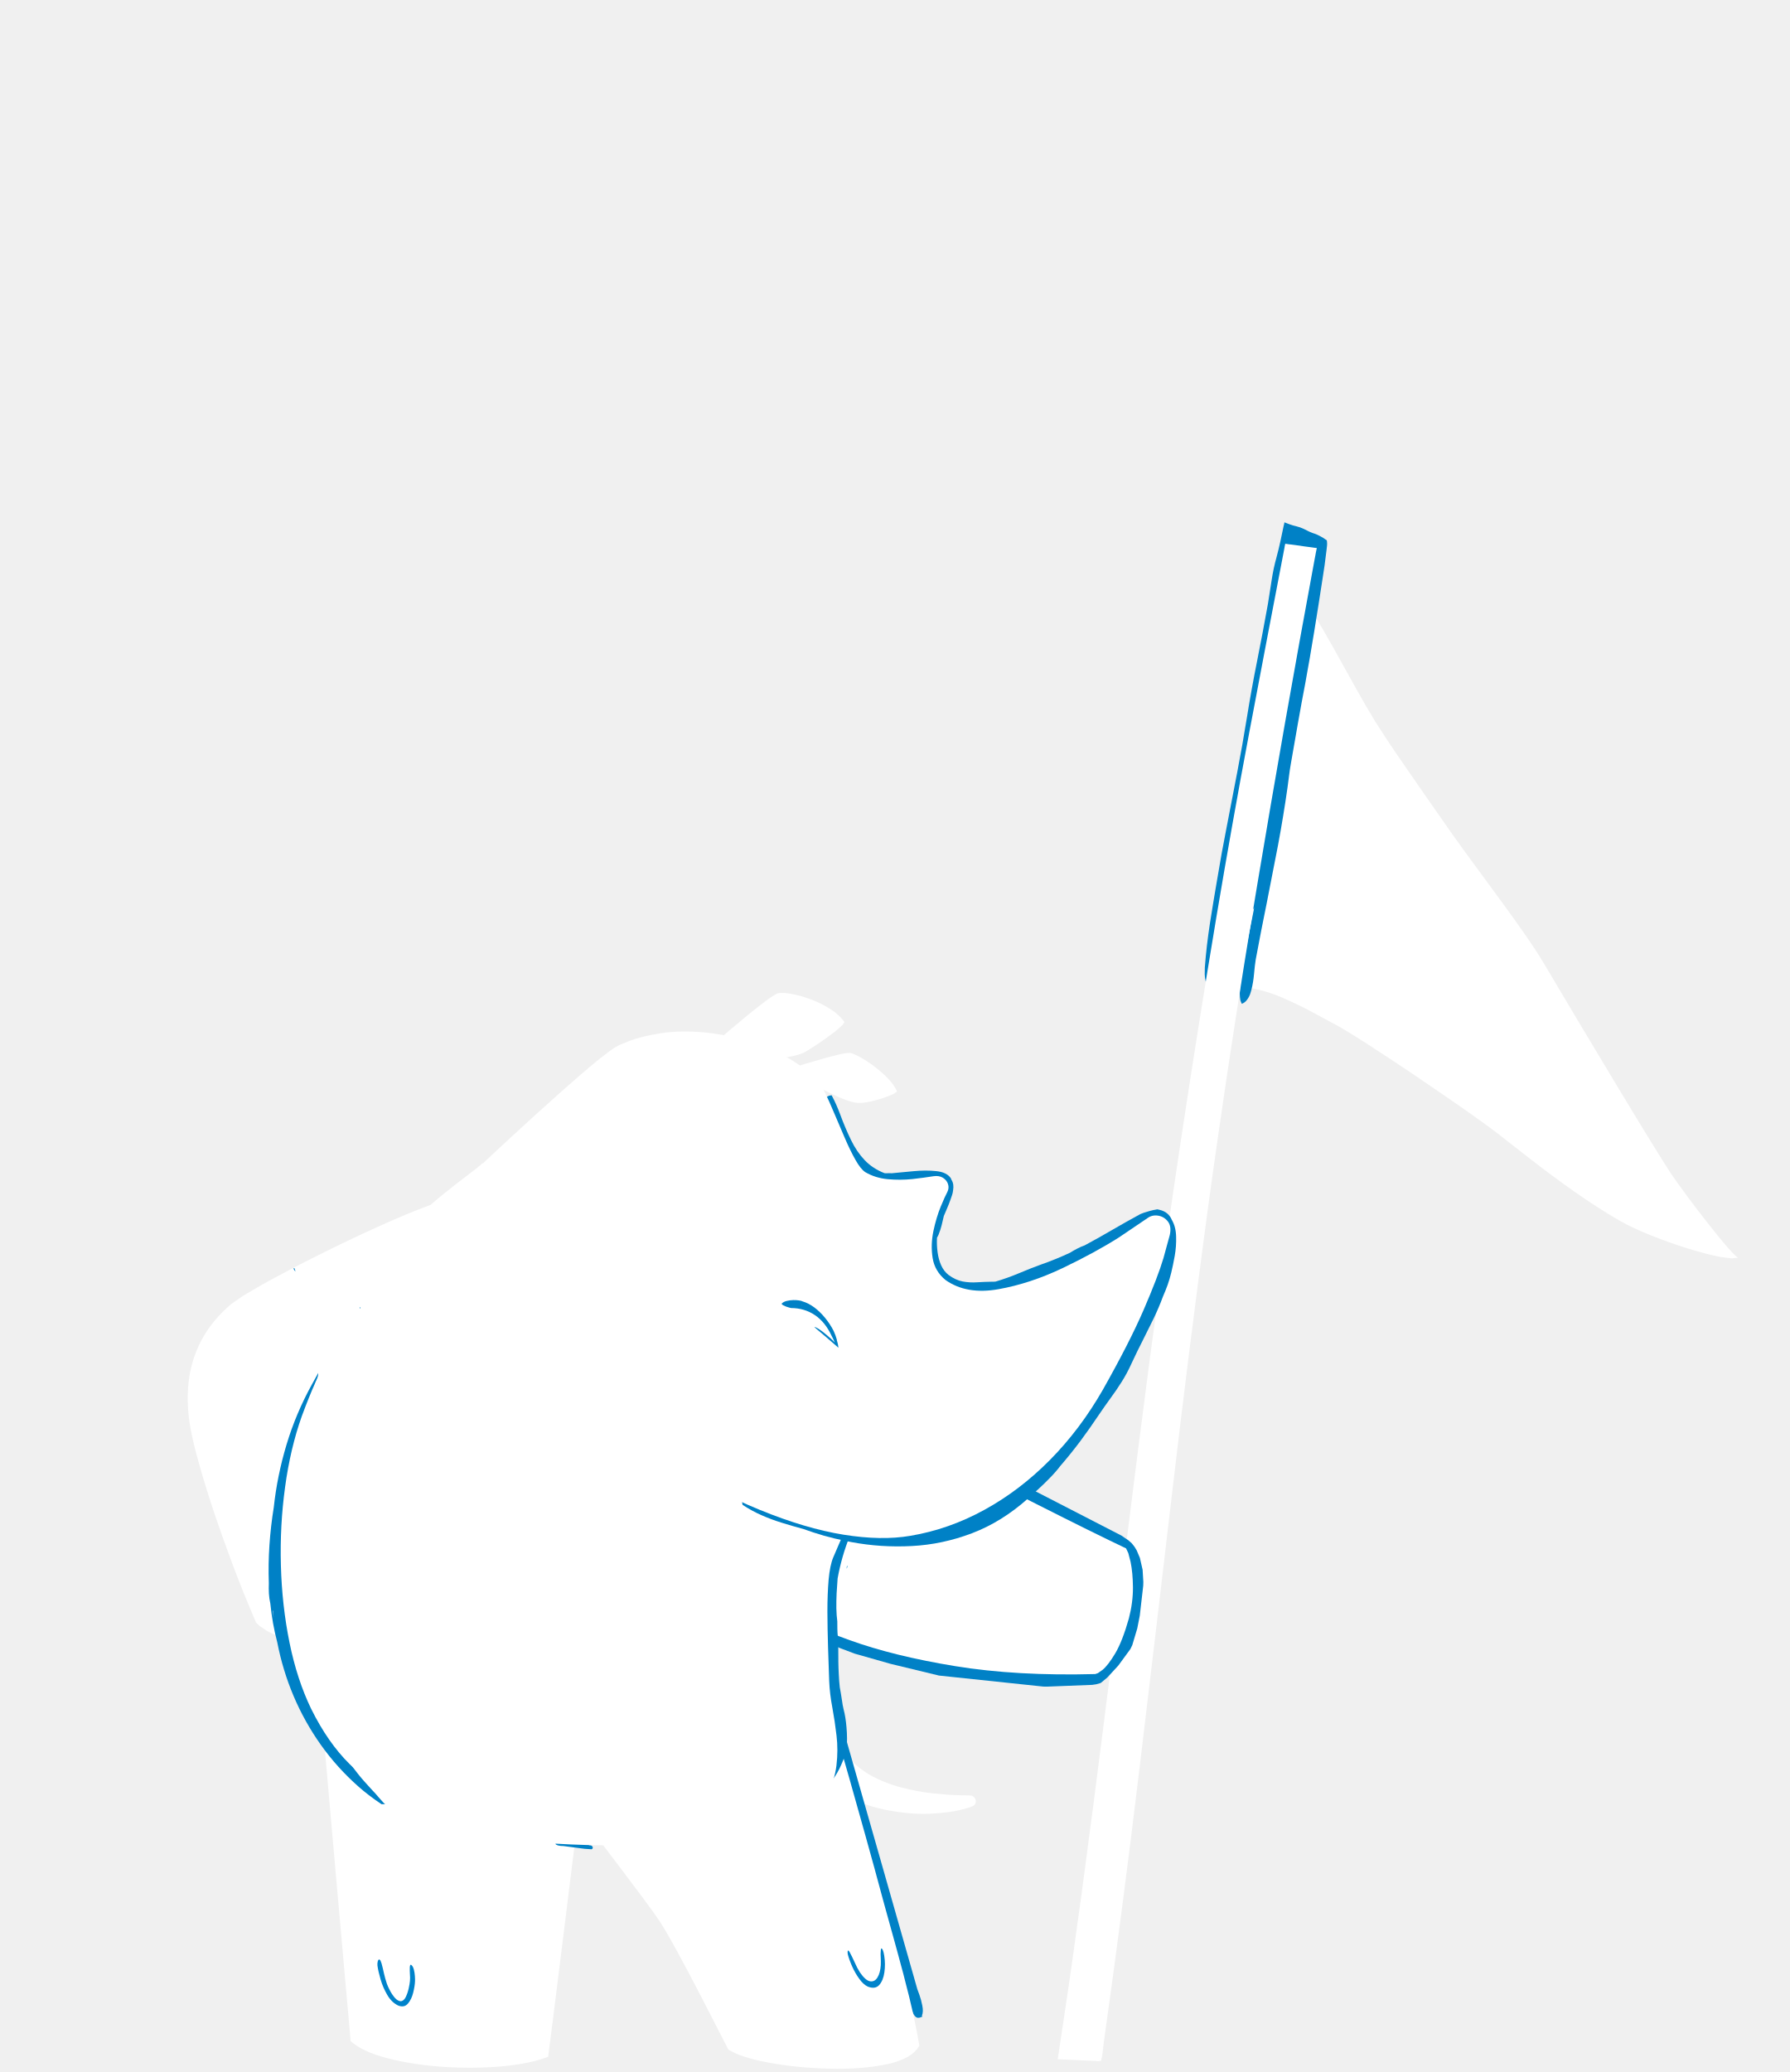
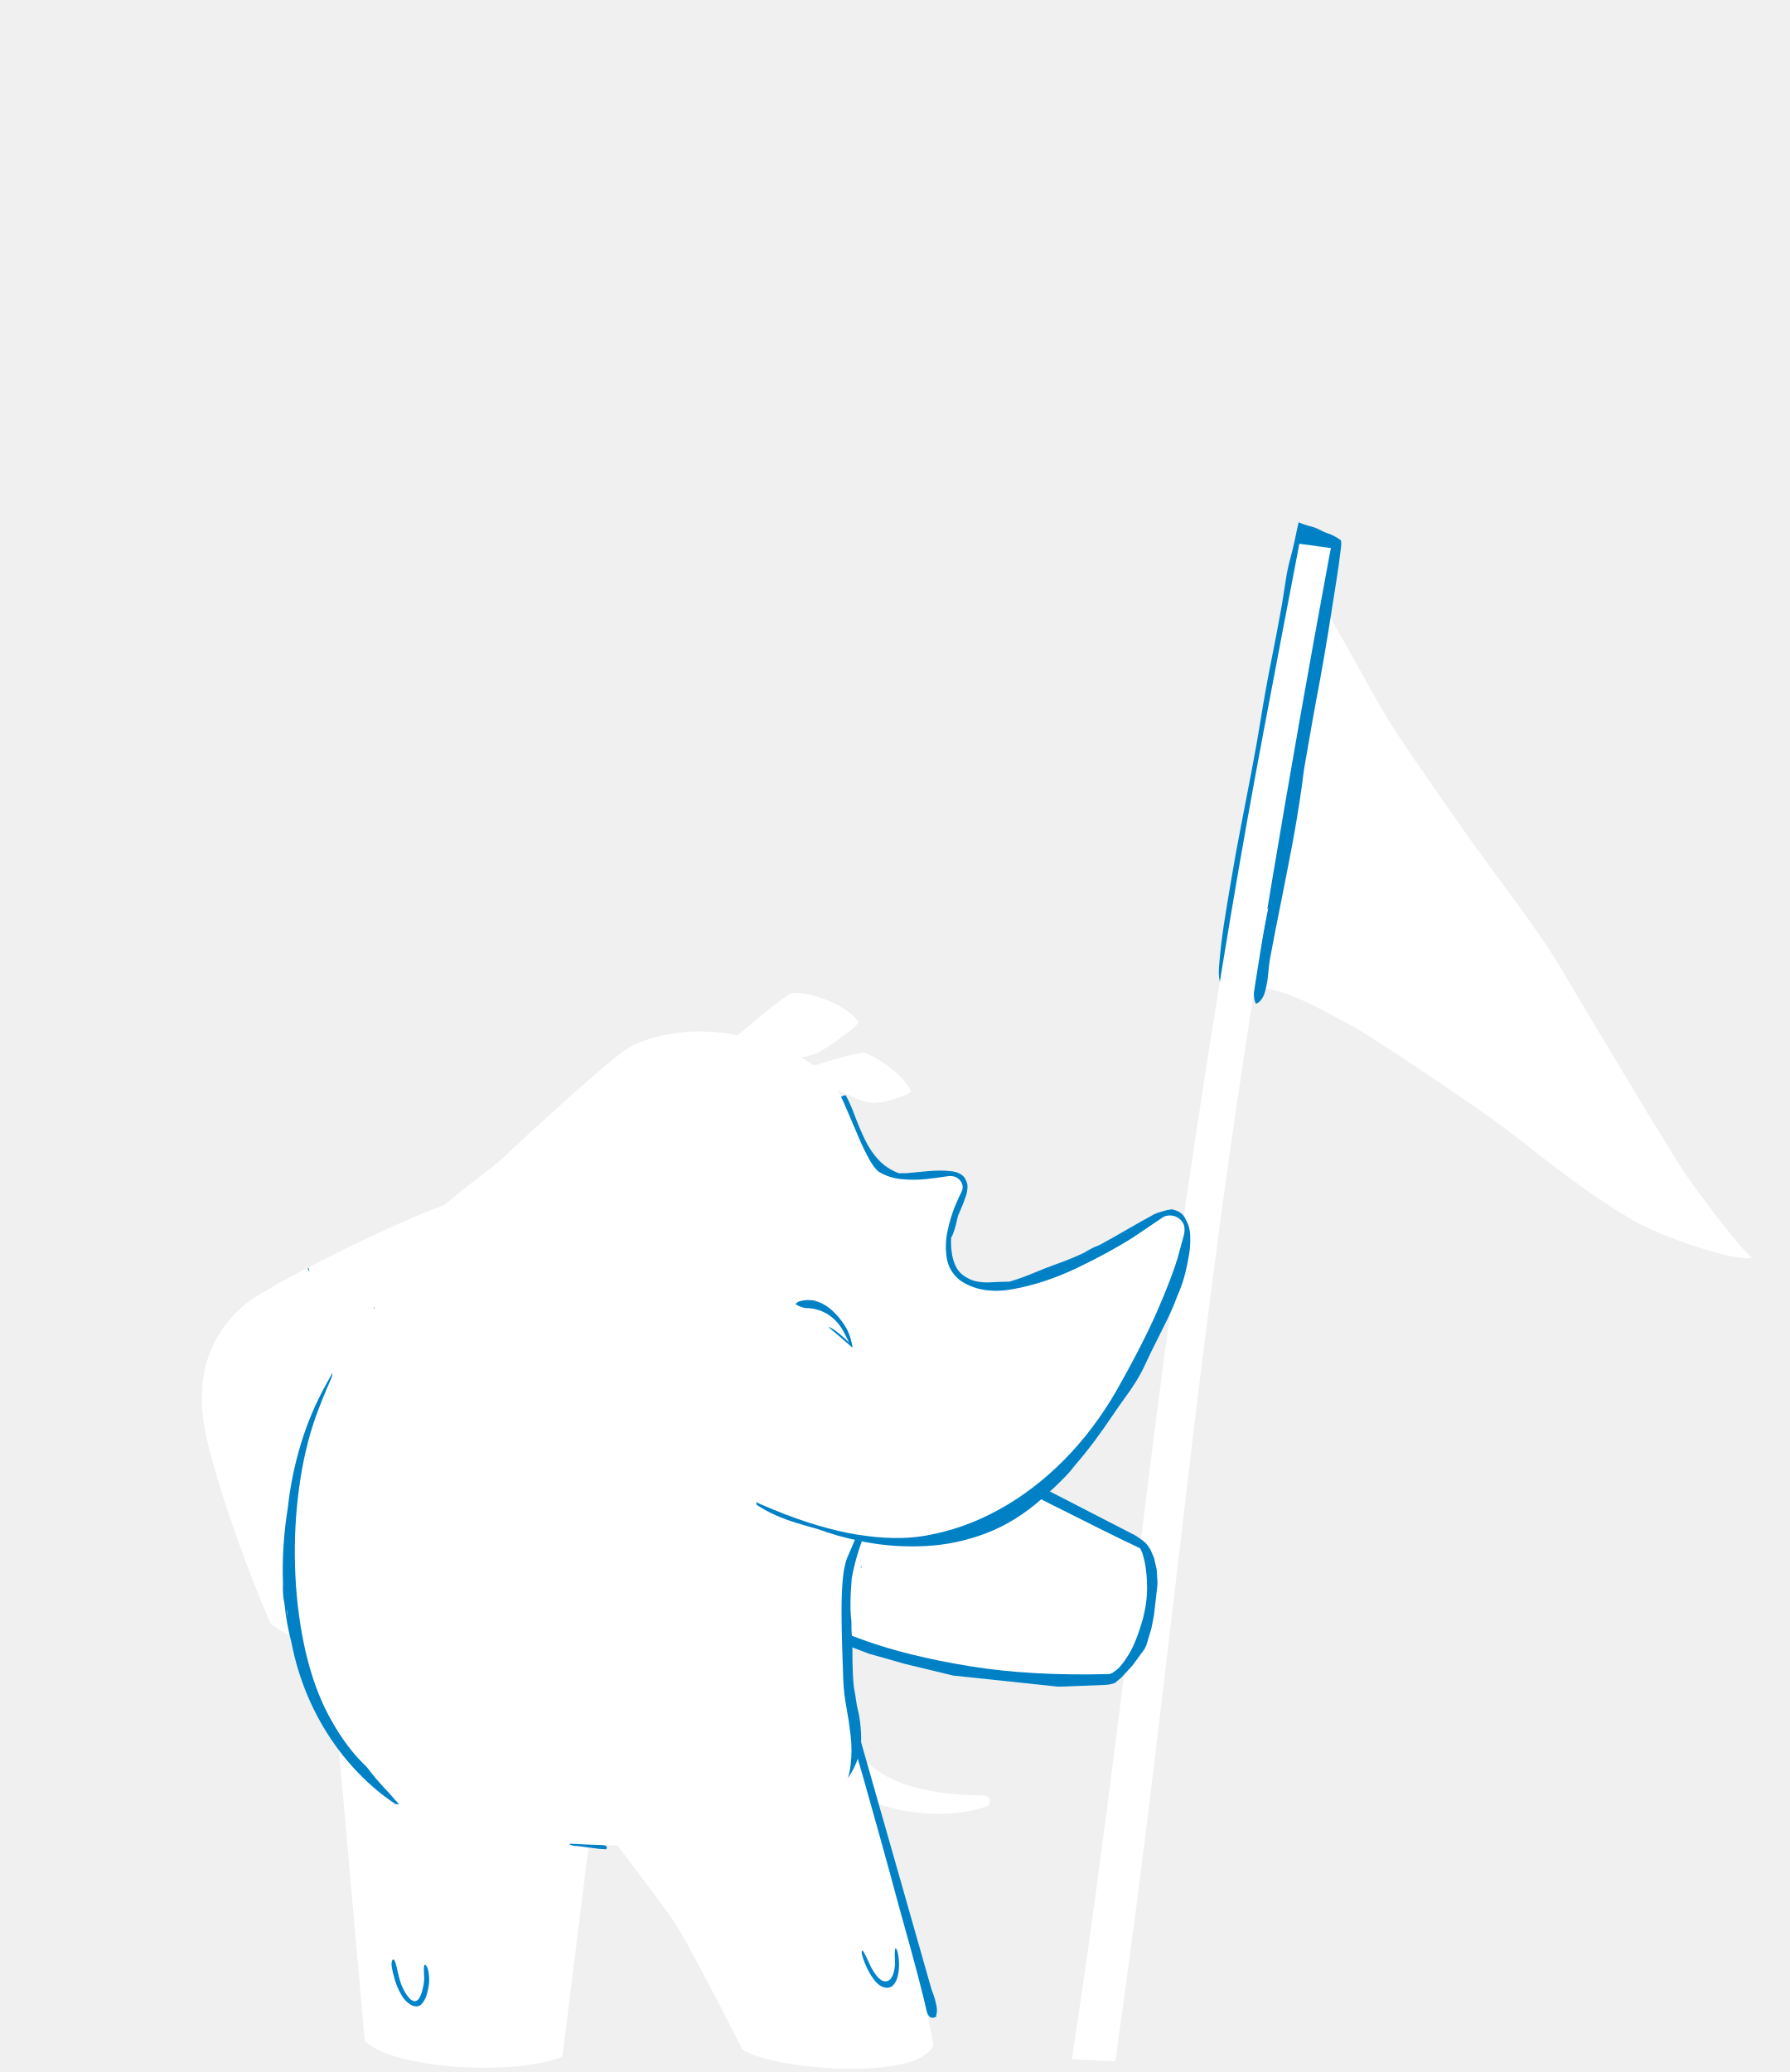
- <svg xmlns="http://www.w3.org/2000/svg" xmlns:xlink="http://www.w3.org/1999/xlink" preserveAspectRatio="none" width="760" height="880" viewBox="620 10 760 880">
+ <svg xmlns="http://www.w3.org/2000/svg" xmlns:xlink="http://www.w3.org/1999/xlink" preserveAspectRatio="none" width="760" height="880" viewBox="614 10 760 880">
  <defs>
    <path fill="#FFF" d="M1325.05 341q-8.9-5.55-17.9-10.55-8.95-5-15.6-7.95-12.35-5.35-24.6-9.7-12.3-4.35-23.15-7.75-10.85-3.4-18.95-5.9-5.95-1.85-18.25-6.25-12.3-4.45-26.55-9.75-14.25-5.35-26-9.95-11.7-4.6-16.5-6.85-5.15-2.4-12.25-5.65-7.05-3.25-14.5-7.2t-13.7-8.4q-6.3-4.45-9.8-9.2l-33.5 132.8q2.45.8 8.55.3 6.1-.5 14.05-1.6 7.9-1.15 15.75-2.25 7.9-1.1 13.85-1.6 6-.4 14.35-.6 8.35-.15 17.9-.2 9.55-.1 19.2-.1 6.55.05 14.75.25 8.15.2 16.65.4 8.5.2 16 .15 7.45-.05 12.5-.55 10.3-1.1 23.6-2.4 13.3-1.3 26.6-2.55 13.3-1.25 23.65-2.1 10.35-.85 14.7-1 4.2-.1 10.45.1 6.3.15 12.95.6 6.65.4 11.8.95 5.2.6 7.15 1.3l-2.75-2.7-5.15-3.95q-6.4-4.6-15.3-10.15z" id="a" />
    <path fill="#0081c6" d="M1093.15 183.4q-.7-.35-1.45-.6-.75-.2-1.45-.5-.85-.3-1.6-.7-.8-.4-1.6-.75-1.3-.6-2.8-.95-1.45-.3-2.9-.8l-.8-.3q-.7-.25-1.25-.45-.05.4-.15.85l-.15.6q-.65 3.15-1.25 6.35-.65 3.2-1.45 6.35-1.2 4.55-1.85 9.35-.65 4.8-1.35 9.5-1.9 11.6-4.05 23.2-2.15 11.55-3.85 23.2-1.6 10.95-3.55 21.9l-3.9 21.9q-2 10.9-3.65 21.9-1.4 8.8-2.65 17.65-1.25 8.9-1.8 17.8-.05 1.4 0 2.85.05 1.45.45 2.85l.3.75q.3.65.45 1.2.35.55.9 1 .6.45 1.15.35 1.05-.2 1.55-1.05.45-.8.65-1.85t.35-1.95q3.3-15.7 6.1-31.55 2.8-15.8 5.8-31.6 1.75-8.85 4.4-17.45 2.7-8.6 5.7-17.1.15-.35.3-.75l.55-1.55q.2-.65.4-1.2-.1.45-.2.95l-.05.45-.05.2q-.75 4-1.25 8t-1.25 7.95q-1.35 6.85-2.9 13.9-1.55 7.05-2.6 14.1-1.1 7.1-.95 14.1.05 1.75 0 3.15-.1 1.4-.45 3.2-.3 1.4-.6 2.9-.3 1.45-.3 2.95l.1 1.1.25.5.35-.1.45-.75q-.05.45-.15.95l-.05.4-.05.2q-1.2 6.6-2.4 13-1.2 6.45-2 13.1-.3 2.4-.55 4.85-.3 2.45.15 4.85l.05.25.15.4q.2.55.4.95.4-.15.8-.4l.45-.3q1.85-1.7 2.55-4.9.75-3.15 1-6.55.25-3.45.6-5.85 2-11.7 4.2-23.3 2.15-11.65 4.2-23.3 2-11.65 3.5-23.4.3-2.4.55-4.75.25-2.35.65-4.75 1.3-8.15 2.6-16.25t2.75-16.25q1.75-10.4 3.3-20.85 1.55-10.45 3-20.9.45-3.1.85-6.2.4-3.1.7-6.2.05-.75.15-1.55.1-.85 0-1.6l-.05-.45-.05-.2q0-.1-.1-.15l-.5-.3q-.25-.2-.8-.55l-1.1-.6-.9-.45z" id="b" />
    <path fill="#FFF" d="M1082.3 187.3l-1.05-.1q-.8-.1-1.5-.2-.1.45-.2 1l-.1.7q-6.65 37.35-13.15 74.75-6.5 37.35-12.25 74.9-6.8 44.6-12.9 89.25-6.1 44.65-11.45 89.5-4.25 36.45-8.25 72.9t-8.05 72.85q-4.05 36.45-8.45 72.9-1.55 12.85-3.2 25.75-1.65 12.9-3.4 25.75l-.1.8q-.1.4-.15.8l-.15 1.3q-.15 1-.25 1.9-.05.4-.15.95l-.05.4v.2q-.15.8-.25 1.6l-.2 1.6q-.05.4-.1.85l-.3 2.05q-.1.95-.25 1.8h1l.45.05h.25l6.7.2 6.65.2q.4 0 .85.05.45.05.85 0l.5-.1.2.1q.1.1.05 0l.2-.85q.35-1.35.5-3.25.15-1.9.35-3.4 7.05-55.85 12.95-111.85 5.9-56 11.65-112.05 5.75-56 12.45-111.9 8.15-66.65 18.3-133 10.1-66.3 21.4-132.45.1-.45.15-.85.1-.45.15-.85l.2-1.2q.2-.95.35-1.8-.5-.05-1.05-.1l-.7-.1-3.4-.4q-1.7-.2-3.4-.45-.4-.05-.85-.1-.45-.05-.85-.1z" id="c" />
    <path fill="#FFF" d="M882.55 535.5q-2.2-9.85-7.95-16.4-5.7-6.5-16.4-5.75-13.95 1.45-34.05 5.2-20.15 3.7-40.95 8.4-20.75 4.7-36.7 9l-13.4 3.95-8.15 3.1q-13.7 6.85-22.25 16.85-8.55 10-12.45 22.7-3.9 12.7-3.65 27.8.1 8.05 1.55 21.1 1.4 13 4 29.35 2.65 16.35 6.25 34.45 3.65 18.1 8.25 36.35l1.45 2.1 3.85 3.8q5.1 4.7 15.1 9.15 10 4.4 25 4.9 14.1 0 23.75-3.05 9.65-3.1 15-6.8l4.3-3.3 2.25-2.35q1.45-15.75 4.8-32.75 3.35-16.95 7.65-32.35 4.3-15.4 8.55-26.4 4.3-11 7.6-14.8 3.2-3.45 8.95-7.25 5.75-3.8 13.25-7.8 7.55-4.05 16.05-8.25 8.8-4.55 14.05-12 5.3-7.45 6.85-14.75 1.6-7.35-.7-11.6.55-4.5.45-13.65-.15-9.15-2.3-18.95z" id="d" />
    <path fill="#0081c6" d="M1137.8 562.05l-.85-2.65-.05-.05-.05-.15-.05-.05-1.5-2.15-1.95-1.85-4.3-2.9-8.95-4.6h-.1l-5.4-1.85-2.75-.6-5.65-.65H1095l-22 2.85-10.85 2.35-34.4 10.4-10.25 4.3-.05.05h-.05l-2.2 1.2-8.25 5.9-7.15 7.1-.95 1.15-.25-.75-.35-.45-1-.25-.95.5-.3.45-.05.65.3 3.1-2.3 3.55-.2.6.05.55.7.85 1 .2.5-.25.4-.5.3-.5 2.4 16.6 2.5 7.5 7.65 41.85 20.2 90 1.85 5.2 1.25 2.45.1.1.05.1 1.55 2.05 1.85 1.9 4.1 3.15 6.85 3.55 7.3 2.35 2.45.55h.05l18.75 2.55 8.15.45 11-.45 2.7-.55.05-.05h.1l11.85-4.8 9.05-4.9 4.2-3.05.15-.2.2-.15 1.35-2.3 1.05-2.5 8.15-27.3v-.05l.65-2.55 9.8-66.15.5-31.75-.55-23.7-1.15-10.55-4.6-17.4-.45-7.5z" id="e" />
    <path fill="#FFF" d="M1101.4 492q-12.1-13.65-27.4-26.3-15.3-12.7-30.5-20.35-15.15-7.7-26.75-6.45-14.25 2.2-21.4 8.35-7.2 6.15-9.6 14.3-2.4 8.15-2.2 16.45.15 8.25.6 14.7.3 6.25 3.05 21.4 2.75 15.2 7.15 36.45 4.4 21.25 9.7 45.7 5.3 24.4 10.7 49.05 4.75 21.55 8.95 41.15 4.25 19.6 7.55 35.5 3.3 15.95 5.3 26.5l2.55 2.15 4.95 2.75q6.15 3.05 15.3 5.5 9.2 2.4 19.65 2.35 14.9-.4 23.45-2.9 8.5-2.55 12.15-5.25l2.75-2.35 1-1.5q13.75-48.15 17.35-87.6 3.6-39.4.85-69.25-2.75-29.8-8.1-49.05-5.35-19.25-9.5-27-5.45-10.65-17.55-24.3z" id="f" />
    <path fill="#FFF" d="M656.95 766.95l-8.05-.8q-1.6 0-2.6 1.1-1.05 1.1-1.1 2.55-.05 1.5 1.3 2.7l2.6 1.4 5.45 2.2q6.9 2.6 18.4 4.6 11.45 2 26.2 1.2 14.7-.75 31.5-6.45 11.65-4.35 21.95-12.65 10.35-8.3 18.3-17.35 8-9.05 12.6-15.55l4.8-7.25-1.05-1.4-2.9-2.8q-3.8-3.5-8.4-7.55-4.65-4-7.35-6.3-2.1 3.35-7.35 10.9Q756 723 748.5 732q-7.45 9.05-16.15 16.9-8.75 7.85-17.75 11.9-9.9 4.1-20.75 5.6-10.85 1.45-20.6 1.35-9.7-.15-16.3-.8z" id="g" />
    <path fill="#FFF" d="M985.85 192.35l2.2-3.4.8-2.05q-4.05-2.1-9.95-3-5.95-.85-12.2-.85-6.25.05-11.25.7-5.05.65-7.3 1.6-1.85 1.05-5.6 4.95-3.75 3.9-7.8 8.65-4.1 4.75-7 8.2l-3.05 3.65 2 1.35q1.85 1.2 3.85 2.4l1.6.9.85.3q11.4-1.85 18.85-3.15 7.4-1.3 12.05-2.6 4.65-1.25 7.75-3 3.35-2.05 7.35-6.3 3.95-4.3 6.85-8.35z" id="h" />
    <path fill="#FFF" d="M752.8 734.5l.2 26.95q.15 24.95.4 57.5.25 32.6.45 57.45l.2 26.6q6.15 5.05 19.85 7.2 13.65 2.1 30.5 1.65 16.9-.5 32.75-3.3 15.9-2.8 26.45-7.55l4.5-20.7q4.15-19.3 9.55-44.65 5.4-25.3 9.5-44.6l4.35-20.5q-7.45-13.9-26.4-22.45-18.9-8.55-41.85-12.5-22.9-3.95-42.4-4-19.45-.1-28.05 2.9z" id="i" />
    <path fill="#0083CB" d="M943.65 840.8q-1.05-2.05-1.45-3.45-.75-2.75-1.15-5.5-.35-2.8-.9-5.5l-.5-1.5-.55-.4q-.6.1-1.05 1.35-.4 1.2-.4 2.45.15 3.15 1.1 7.5.95 4.35 3.1 7.95 2.1 3.6 5.8 4.45 3.45.45 5.8-2.6 2.35-3 3.65-7.05 1.3-4.05 1.65-6.75.15-1 .2-2.9.05-1.9-.25-3.6-.3-1.75-1.25-2.3l-.2-.05q-.15 0-.2.05-.35.35-.45.85l-.15.7q-.25 1.9-.3 3.9 0 2-.35 3.95-.3 1.7-1.15 4.5-.85 2.8-2.15 5.3-1.3 2.45-3 3.1-1.75.45-3.3-.95-1.5-1.45-2.55-3.5z" id="j" />
    <path fill="#0081c6" d="M951.25 738.5q-.15-3.15-.55-4.95-.4-1.8-1.65-2.05-1.3-.25-3.95 1.25-.75 1.5-.85 3.3-.15 1.85 0 3.35-1.35 1.4-2.55 3.25-1.2 1.85-2.05 3.45l-1.1 2.15q-5.1 12.35-6.25 30-1.2 17.7.85 36.75t6.6 35.5q4.5 16.5 10.8 26.55.35.55.95 1.5t1.4 2q.2 1.65 1.15 2.65.9 1 3.2.35l.15-.15q.2.05.35 0 .2 0 .4-.05v-.3-.35q1.55-2.05 1.65-5.25.15-3.15-.25-5.75l-.45-2.8q-1.9-32.6-3.9-65.2t-3.95-65.2z" id="k" />
    <path fill="#FFF" d="M775.35 771.35l4.9 7.95q4.65 7.55 11.05 18.1 6.4 10.6 11.95 19.9 5.5 9.35 7.4 13.2 2.8 5.9 6.7 16.8 3.95 10.85 7.75 22.5 3.85 11.6 6.45 19.7l2.75 8.5q6.05 4.2 22.45 7.3 16.4 3.1 36.25 3.95 19.85.9 36.4-1.55 16.5-2.5 22.85-9.4.9-12.35.75-25.05-.2-12.65-.85-25.25-.7-12.6-1.25-24.65-.75-18.4-1.65-35-.85-16.65-1.65-29.7-.8-13.05-1.3-20.65l-.4-7.85q-19.4-5.4-41.8-2.7-22.45 2.65-45.55 10.2-23.1 7.55-44.5 16.75-21.4 9.25-38.7 16.95z" id="l" />
    <path fill="#0083CB" d="M943.35 838.65q-1.2-2.6-1.95-5.7-.8-3.05-1.8-5.85l-.4-.7-.3-.15q-.3.15-.45.85-.15.7-.15 1.4.2 3.1 1.2 6.95 1 3.8 2.75 6.95 1.7 3.15 4.05 4.3 4 1.55 6.85-1.1 2.85-2.65 4.45-7.45 1.6-4.75 1.75-9.5v-1.7q-.05-1-.25-1.8-.25-.75-.7-.7-.15.3-.3.65l-.15.5q-.6 2-.85 4.2-.3 2.15-.8 4.3-1.15 4.45-3.3 7.15t-4.75 2.35q-2.55-.35-4.9-4.95z" id="m" />
    <path fill="#FFF" d="M767.75 370.25q-6.5 10.05-12.3 20.9-5.4 10.3-10.9 21.95-5.5 11.65-9.95 21.85-4.45 10.15-6.7 16l43.35 4.1q41.25 3.35 95.3 7.25 54.1 3.9 94.95 6.2l30.95 1.4 8.1.05 3.2-.45q-1.65-3.05-7.75-9.25t-13.95-13.3q-7.85-7.1-14.8-12.75-6.95-5.7-10.25-7.65l-29.95-15.4q-25.65-13-57.9-29.25-32.25-16.3-56.35-28.4l-25.35-12.75q-2.35 3.95-7.75 11.7-5.4 7.75-11.95 17.8z" id="n" />
    <path fill="#0081c6" d="M948.5 775.95l-.85-1.6q-.65-1.15-1.55-2.5-.95-1.4-1.9-2.4-.65-.1-.8.45-.2.5-.3 1-.6 2.8-.2 4.5.4 1.75 1.45 3.25 1.05 1.5 2.45 3.6l.65 1.65q.45 1.25 1.1 2.8.65 1.5 1.45 2.65l.2-.1.2-.15q.15-.3.15-.65 0-.35.05-.5.45-1.1.1-3.45-.35-2.4-1-4.85-.7-2.45-1.2-3.7M857.6 787q.25.25.4.3l4.75.5q4.15.25 8.55.45l5.85.3q.45.05 1.55.2 1.05.1 2.15.05 1.15-.1 1.85-.6-.2-.2-.45-.4l-.35-.25q-.4-.3-1.1-.55-.65-.25-1.6-.45.1 0 .25-.05.1-.05.2-.15 0-.15-.2-.3t-.3-.2q-.95-.7-3.2-.9-2.2-.2-4.45-.2h-3.55l-1.7-.15q-1.35-.1-2.5-.3-.25 0-.45.1-.25.1-.35.25-.45 0-.9-.05-.45 0-.8-.05-.25 0-.6.2t-.45.4l.05.1-.8-.05q-.35-.05-.7-.05-.55.1-1.05.45-.45.3-.35.9 0 .3.25.5m87.65-132.85q-7.2 17.5-12.4 35.65-5.15 18.15-8.3 38.65-.85 5.35-1.55 10.45-.7 5.05-1.15 9.95.4-.15.8-.25.35-.15.65-.2.3.05.65.1.4.1.5.2 1.6 1.7 3.1 6.2 1.45 4.45 2.75 9.5 1.25 5.05 2.1 8.5.65-.1 1.55-.05.85.05 1.9.25 0-2.45.9-5.25.9-2.85 2.95-4.5 2.1-1.7 5.75-.7 1.5.75 3 2t2.65 2.45q1.15 1.2 1.5 1.75 1.35 1.9 3.1 5.05 1.7 3.2 2.95 6.4 1.3 3.2 1.25 5.2 1.2-.3 2.55-.6 1.4-.3 2.9-.6l1.2-.3q1-.25 2.2-.6 1.15-.35 2.1-.75.75-.45 1.7-.65.95-.15 1.95 0 1.55-1 3.85-1.7 2.35-.7 4.6-1.1 2.2-.4 3.5-.55l2.9-.5q1.4-.25 2.85-.5 1-.6 2.05-1.05 1-.5 1.95-.85.6-.7 1.3-1.4.65-.7 1.4-1.35.5-.45 1.3-1.1.75-.7 1.7-1 .95-.3 1.95.25.1.25.15.5l.1.5q4.3-4.75 8.5-9.5t9.4-8.5q.35-.35.75-.65.4-.3.75.2.1 1.05-.5 2.15-.55 1.05-1.2 1.85l-.9 1.15q-1.5 2.1-3 4-1.55 1.95-3.15 3.75 4.35-4.45 8.3-9.1 3.95-4.6 8.2-9.5l1-1.05q.75-.7 1.8-1.5 1-.75 2-1.15.9 1.85-.55 4.65-1.45 2.8-3.35 5.1l-2.35 2.8q1.125-1.256 2.4-2.4l.4-.3q.35-.2.75-.3.6 1.6-.8 3.7-1.35 2.15-3.05 3.8l-2.05 2-.3.3-.3.3q-.5.55-1.05 1.1-.6.5-1.15 1.05-1 .9-2.1 1.8-1.05.9-2.2 1.8-1.4 1.1-2.85 2.2-1.45 1.05-2.95 2.1-.9.6-1.75 1.2-.9.6-1.75 1.2-1.05.7-2.05 1.4-1 .65-2.05 1.35-1.25.95-2.55 1.85-1.3.95-2.65 1.85-.55.35-1.1.75-.55.35-1.15.7.6.05 1.2.15.6.05 1.2.2 4.7-1.75 9-3.7 4.25-1.9 7.6-3.7 16.05-8.55 28.8-19.9 12.75-11.35 22.15-24.9 9.35-13.5 15.2-28.75 2.4-5.05 4.4-10.5 1.95-5.4 3.45-11.05 1.1-2.55 1.75-5.5.6-2.9.9-5.95 2-10.7 2.7-21.75.7-11.05.2-22.1.3-18.6-3.4-37.3-3.65-18.75-12.1-37.4l-1.6-3.5-1.6-3.55q-.3 1.85.4 4.1.75 2.2 1.05 4.3.35 2.1-1.2 3.5-2.8 2.2-4.15.5-1.35-1.65-2-4.75-.65-3.05-1.3-5.15-3.25.6-5.4-3.2-2.15-3.85-3.45-9-1.35-5.2-2.15-8.7l-.5-1.9q-.35-1.45-.8-3.25-.45-1.85-.85-3.3-.6-.65-1.55-.4l-.8.2-.45.05q-2.15-1.3-2.25-4.05-.1-2.75 1.2-6.4-20.2 13.7-37.85 32.2-17.65 18.5-31.75 38.8-14.1 20.35-23.7 39.6-9.35 18.45-16.6 35.9m143.9 35.65q.25-.9.45-1.75.2-.9.45-1.75l.15-.25.2-.2-.6 2q-.3.95-.65 1.95m-389.6-158.1q-.3-.5-.6-.9-.15-.2-.35-.3-.2-.1-.45-.1-.3-.4-.65-.75-.3-.35-.6-.65-1.25-.5-.95.2.3.75 1.2 2.05v.5q.05.3.1.7l-.75-1.65q-.5-.95-1.2-2.05-.7-1.15-1.55-1.95-.85-.45-1-.1-.1.35.15 1.15.25.8.55 1.65 4.05 12.5 9 25 4.9 12.5 8.75 25.15 3.85 12.7 4.7 25.7-.2 4.2-.55 8.65-.4 4.45-1.05 8.6-.7 4.1-1.7 7.35-.25 2.15-.65 4.3-.35 2.15-.95 4.35-.2 1.25-.45 2.5-.25 1.2-.55 2.4l-.1.5q-.05.3-.05.55l-.1.7q-.05.35-.1.65-.55 3.6-1.05 7.05-.55 3.45-1.3 7.05-.35 1.9-.8 3.75-.45 1.85-.95 3.65-1.25 3.3-2.35 6.7-1.05 3.4-1.95 5.35-2 4.15-3.45 10.1-1.5 5.9-1.9 12.5.25 1.5.6 3 .3 1.5.7 3l.05.15q0 .1.05.2 0 .1.05.25.35 1.3.85 2.65.45 1.35 1 2.75l.5 1.1q.25.55.5 1.15.3.55.55 1.1.3.55.6 1.15l.5.9q.25.4.5.85l.3.45q.15.25.25.5.65 1 2.2 3.2 1.6 2.2 2.9 4.35l1.05 1.85.35 1.2q0 .15-.1.45-.1.3-.45.45l-.45-.05q.1.15.25.3.1.15.25.3.85.5 2.5 1.55t3.6 2.4q1.65-1.55 2.7-3.3 1.1-1.8 1.6-2.55 8.15-9.15 12.85-15.3 4.75-6.1 7.05-12.2 2.35-6.05 3.25-15.2 4-17.4 4.2-35.8.2-18.45-3.8-36.9-4.05-18.45-12.8-35.9-1.85-3.6-3.85-6.85-2.05-3.3-4.15-6.3-.9-3.45-2.15-6.5t-3.05-5.35q-1.2-1.45-2.25-3.25-1.1-1.85-2.1-3.7l-.85-1.6q-.65-1.25-1.5-2.8-.85-1.55-1.65-2.75-.5-.4-1.05-.4-.55-.05-.95.4-.1.1-.15.3-.05.15 0 .4-1.05-1.6-2.1-3.15-1.05-1.6-2.1-3.1l-.7-1-1.4-1.75-.5-1m19.75 38.6l-.1-.35.1.15v.2m337.3-66.9q.05.2.15.4.1-.15.15-.35.1-.15.2-.35-.15-.05-.35-.1-.15 0-.3.05.05.2.15.35m46.7-14.7l-.5.9q.55-.3.95-.7.45-.4.65-.9l-.3-.1-.3-.1-.5.9M710.5 598.25l.2.6v-.95-.95q-.15.15-.25.3t-.1.4q.05.3.15.6z" id="o" />
    <path fill="#FFF" d="M753.55 440.15l-10.25 3q-9.65 3.1-21.85 10.05-12.2 6.95-20.3 18.55-8.1 11.6-5.5 28.6 1.9 10.45 4.5 22.75 2.65 12.3 7.4 29.3t13 41.45q1.55 4.9 1.25 13.2-.35 8.35-1.8 18.45-1.5 10.1-3.35 20.35-1.9 10.25-3.5 19.05-1.4 7.3-4.25 14.8-2.8 7.5-5.1 15.6-2.35 8.1-2.4 17.1 0 9 4.15 19.3 7.15 14.35 39.7 26.4 32.55 12.05 75.25 20.35 42.75 8.3 80.55 11.4 37.8 3.1 55.5-.45 18.6-3.85 36.25-9.15 17.65-5.3 33.8-15.1 16.1-9.8 30-27.2 11.85-15.2 19.9-35.55 8.05-20.35 12.05-43.15 4-22.75 3.6-45.3-.35-22.6-5.35-42.25-6.15-23.1-13.65-38.95-7.5-15.9-14.65-25.6-7.1-9.7-12.1-14.35l-6.05-5.3-45.85-8.25q-42.75-7.15-98.5-16.15-55.75-9.05-98-15.8l-44.45-7.15z" id="p" />
    <path fill="#0081c6" d="M1162.4 196.4q-2.35-.6-5.15.05-.25.05-.85.2-.65.1-1 .55-1.35 1-2.9 2.45-1.55 1.5-2.75 2.75l-1.45 1.7q-5.55 8.65-10.45 16.8-4.9 8.2-10.05 16.1-1.65 1.8-3 3.85-1.4 2.05-2.6 4.25-2.7 3.7-5.7 7.35-3 3.7-6.4 7.4-4.5 5.05-9.15 10.9-4.7 5.85-9.9 11l-.7.45-.7.4-.25.1q-4.2 2.25-8 4.55-3.75 2.3-7.9 3.5-4.15 1.2-9.5.2-3.55-.8-6.7-3.4-3.1-2.6-5.7-6.35-2.6-3.75-4.55-8v-1.3q-.05-.6-.05-.8-.35-3.15-1.1-6.1-.75-2.95-1.55-5.85-.3-2.95-.55-5.6-.25-2.7-.6-4.85-.3-1.75-.55-3.4-.25-1.6-.9-3.2-.55-1.7-1.5-3.1-1-1.45-2.55-2.4l-.45-.45q-.2-.15-.35-.25-3.9-2.15-9.7.1-5.8 2.2-11.95 6.2-6.1 4-11 7.15-1.05.5-1.9.95l-1.15.65q-.25.1-.45.2l-.4.2q-7.75.65-14.45-1.9-6.65-2.5-13.1-7.55-6.45-5-13.55-11.7-2.25-2.1-4.7-4.15-2.45-2.05-5.1-3.95l-.3.2-.3.2q-.4.25-.7.6-.3.3-.55.75-.05.1-.1.25l-.1.3-.7-.25-.25.1q-.05.35.25 1l.5 1 .05.2q-1.1 4.35-2.75 5.65-1.7 1.3-3.95.65-2.3-.7-5.15-2.3l-.35 1.3q-.35 1.15-.9 1.95-2.9 3.45-4.9 2.85-2.05-.6-4.2-2.1-2.1-1.5-5.3-.75-3.55 1.1-5.75 1.4-2.15.25-4.4-.15-2.25-.4-6.1-1.3-5.75-1.25-9.5-1.3-3.8-.05-7.5.35-3.65.45-9.05.65-5.4.15-9.15 1.35-3.75 1.15-6.95 3.6-3.25 2.45-6.95 6.5-6.85 7.1-14.45 14.55-7.6 7.45-14.35 15.6-6.75 8.15-11.1 17.3-.55 1.15-1.65 3.65-1.05 2.5-2.5 5.85-1.45 3.3-3.15 7.05-.3.75-.65 1.5-.35.7-.65 1.45-.45.9-.85 1.75-.4.9-.8 1.75-.6 1.25-1.2 2.45l-1.15 2.4q.15 1.6.45 3 .25 1.4.65 2.5 1.8 4.65 7.1 10.45 5.3 5.85 11.3 11.45 6 5.65 9.9 9.6 7.5 8.25 12.7 14.05 5.15 5.85 11.55 10 6.35 4.2 17.55 7.45 12.25 3.6 24 6.35 11.8 2.75 23.75 4.4 11.9 1.65 24.6 1.85 6.45 0 13.1.3 6.6.2 13.1 1.4 6.45 1.15 12.5 3.95 6 2.75 11.25 4.4 5.25 1.65 10.4 3.85 5.2 2.25 10.9 6.55 2 1.55 5.5 3.95 3.45 2.45 7.8 5.2 4.3 2.8 8.85 5.35-5.25 5-10.2 10.65-4.95 5.7-8.1 11.3-3.15 5.6-3 10.25.05.6.15 1.2.1.6.3 1.15.35.8.75 1.55t.85 1.45q.2.3.45.6l.5.5-.3-.05q.3.5.7 1 .35.5.75.95 6.85.9 13.25.6 6.35-.25 12.75-1.3 6.4-1 13.25-2.4 6.3-.7 12.7-1.85 6.45-1.2 12.9-2.95.95-.2 1.9-.5 1-.25 2-.55 17.25-4.95 33.15-14.3 15.9-9.3 28.4-23.8 12.5-14.5 19.65-34.95 1.15-3.3 2.65-7.8 1.55-4.55 2.9-9.55 1.4-5 2.1-9.75 2.05-9.8 3.4-19.6 1.3-9.8 2.1-19.15.65-7.1 1.4-13.1.8-6 1.15-12.15.4-6.1-.15-13.55-.55-8.3-.75-15.85-.25-7.55-.6-14.9-.35-7.35-1.45-15-.35-4.05-.95-8.05-.65-3.95-1.65-7.8-1.15-4.45-3.05-10.35-1.9-5.85-4.9-11.2-2.95-5.4-7.25-8.25-1.85-1.65-4.2-2.25m-140.65 44.55l.1-.05v.05h-.1m-37 11.1l-.4-.15-.15-.1q.11.07.2.1.2.05.35.15z" id="q" />
    <path fill="#FFF" d="M1122.8 255.7q-12.8 17.7-28.05 29.6-15.25 11.9-30.8 9.35-8.3-2-13.3-8.85-4.95-6.8-7.45-15.35-2.45-8.5-3.25-15.75-.75-7.2-.75-10-.1-2.8-1.95-4.65-1.8-1.85-4.5-2.15-2.75-.3-5.5 1.7-4.35 3.3-10.4 7.4-6.1 4.05-13.1 6.85-6.95 2.75-14 2.2-3.45-.5-8.85-4.25-5.45-3.75-11.9-9.25-6.45-5.45-12.9-11.05-6.45-5.65-11.95-9.85-4.35-3.5-15.35-6.45-11-3-27.4-2.25-16.45.75-37.2 8.4-14.4 5.75-23.85 12.85-9.45 7.1-14.4 12.95l-3.95 4.8-1.85 2.85q-3.9 7.5-10.1 24.3-6.15 16.8-12.5 35.55-6.35 18.75-10.65 32.1l-4.5 13.95 2.3 7q2.15 6.55 8.1 17 5.9 10.4 17.45 22.55 11.5 12.15 30.5 23.85 23.6 13.95 47.2 22.7t43.5 13.25q19.9 4.5 32.5 5.75 38.15 4.1 68.2 2 30-2.05 51.95-9.05 21.95-7 35.85-17.7 18.65-14.25 31.8-34.95 13.2-20.7 20.3-46.1 7.1-25.35 7.6-53.75.4-33.9-1.65-56.3-2.05-22.35-4.55-34.35l-3.4-14.8q-1.5-5.4-5-7.1-3.5-1.7-6.95-.55t-4.9 4.4l-9.45 18.5q-8.2 14.95-20.95 32.65z" id="r" />
    <path fill="#FFF" d="M889.05 162.7q-6.85 3.55-13.1 8.35-6.25 4.75-10.7 9.3-4.45 4.55-5.8 7.35-.9 2.55-1.35 9.55-.45 7-.6 15.1-.15 8.05-.15 13.9v6.1l2.8-.25q2.65-.25 6.15-.65 3.5-.4 6.25-.8l2.2-.4.95-.3q8.7-11.05 13.9-18.95 5.15-7.95 7.6-13.05 2.4-5.1 2.9-7.65.45-2.15 1.05-6.9.65-4.75 1.1-10.2.45-5.45.5-9.65l-.2-3.4-.55-1.8q-6.15.8-12.95 4.35z" id="s" />
    <g id="t">
      <path fill="#1D2013" d="M1009 492.75q-.15-.1-.3-.15-.1-.05-.25-.15l.15.3h.4z" />
      <path fill="#0081c6" d="M957.05 500.85q-1.95.45-4.65 1.15-2.65.7-5.25 1.6 1.3-.95 2.65-1.9 1.35-.9 2.75-1.8 10.85-7.75 23.25-9.6 12.45-1.85 25.35 2.05.85.1 1.75.2t1.75.15l2 .1q.95 0 1.95-.05l-.15-.3q.15.1.25.15.15.05.3.15h.15l.55-.05q.3-.05.6-.05.4-.05.75-.2.4-.1.75-.25l-.05-.1q-1.05-1.85-3.9-3.4-2.9-1.5-6.05-2.55-3.2-1-5.2-1.35-.95-.15-2-.35-1.05-.15-1.95-.1-6.45-.55-13.6.75-7.1 1.35-14 4.15-6.9 2.8-12.65 6.55-1.65 1.2-3.2 2.5-1.55 1.3-3 2.75l-.15.4q-.6.55-1.15 1.1-.6.6-1.1 1.15-.5.6-.95 1.2-.45.6-.9 1.25.35-.1.6-.15.25-.05.45-.1.45-.1.85-.25l.9-.2q6.15-1.55 12.4-3.05 6.25-1.45 12.45-2.95.7-.15 1.4-.35.7-.2 1.4-.45-1.95-.2-4.8.15-2.85.35-5.7.95-2.85.65-4.85 1.1m34.95-13.6l-.5-.1h.3l.8.1h-.6z" />
    </g>
    <path fill="#FFF" d="M986.25 295.45q-2.35-6.75-7.9-11.65-5.5-4.95-15.3-6.75-9.95-1.5-16.9 1.55-7 3.1-11.65 8.85-4.65 5.8-7.5 12.35-2.85 6.5-4.55 11.9 8.9 1 20.1 2.9 11.2 1.85 23 4.1 11.75 2.2 22.35 4.35.95-6.45.8-13.65-.15-7.25-2.45-13.95z" id="u" />
  </defs>
  <use xlink:href="#a" transform="matrix(.64552 .91649 .38107 -1.0294 351.55 -323.15)" />
  <use xlink:href="#b" transform="matrix(1.04947 .01494 -.01494 1.04947 35.55 28.55)" />
  <use xlink:href="#c" transform="matrix(1.04947 .01494 -.01494 1.04947 35.55 28.55)" />
  <use xlink:href="#d" transform="matrix(.66025 -.15878 .11958 .70192 174.7 297.75)" />
  <use xlink:href="#e" transform="matrix(-.16563 .65115 .64577 .16728 786.65 -132.55)" />
  <use xlink:href="#f" transform="matrix(-.16563 .65115 .64577 .16728 786.65 -132.55)" />
  <use xlink:href="#g" transform="matrix(-.66324 -.08153 -.07684 .6664 1521.55 314.9)" />
  <use xlink:href="#h" transform="matrix(.50414 .38097 -.3971 .56715 576.75 -9.15)" />
  <use xlink:href="#i" transform="matrix(.76701 .07527 .0657 .8054 131.25 92.85)" />
  <use xlink:href="#j" transform="matrix(.74487 .18903 .0696 .75836 24.25 39.45)" />
  <use xlink:href="#k" transform="matrix(.68768 -.01595 .18892 .8092 185.95 167.05)" />
  <use xlink:href="#l" transform="matrix(.68768 -.01595 .18892 .8092 185.95 167.05)" />
  <use xlink:href="#m" transform="matrix(.73393 .02307 .14197 .7414 173.85 204.15)" />
  <use xlink:href="#n" transform="matrix(.64113 .24225 -.1545 .62057 372.8 101.8)" />
  <use xlink:href="#o" transform="matrix(-.62173 -.11977 -.08882 .7258 1474.65 326.75)" />
  <use xlink:href="#p" transform="matrix(-.62173 -.11977 -.08882 .7258 1474.65 326.75)" />
  <use xlink:href="#q" transform="matrix(.62984 .30759 -.32733 .5959 447.95 50.8)" />
  <use xlink:href="#r" transform="matrix(.62984 .30759 -.32733 .5959 447.95 50.8)" />
  <use xlink:href="#s" transform="matrix(.31433 .58694 -.50887 .4346 775.75 -154.15)" />
  <use xlink:href="#t" transform="matrix(-.38434 -.16168 -.19093 .52849 1434.8 467.2)" />
  <use xlink:href="#u" transform="matrix(.59895 .293 -.31487 .57272 453.4 61.6)" />
</svg>
